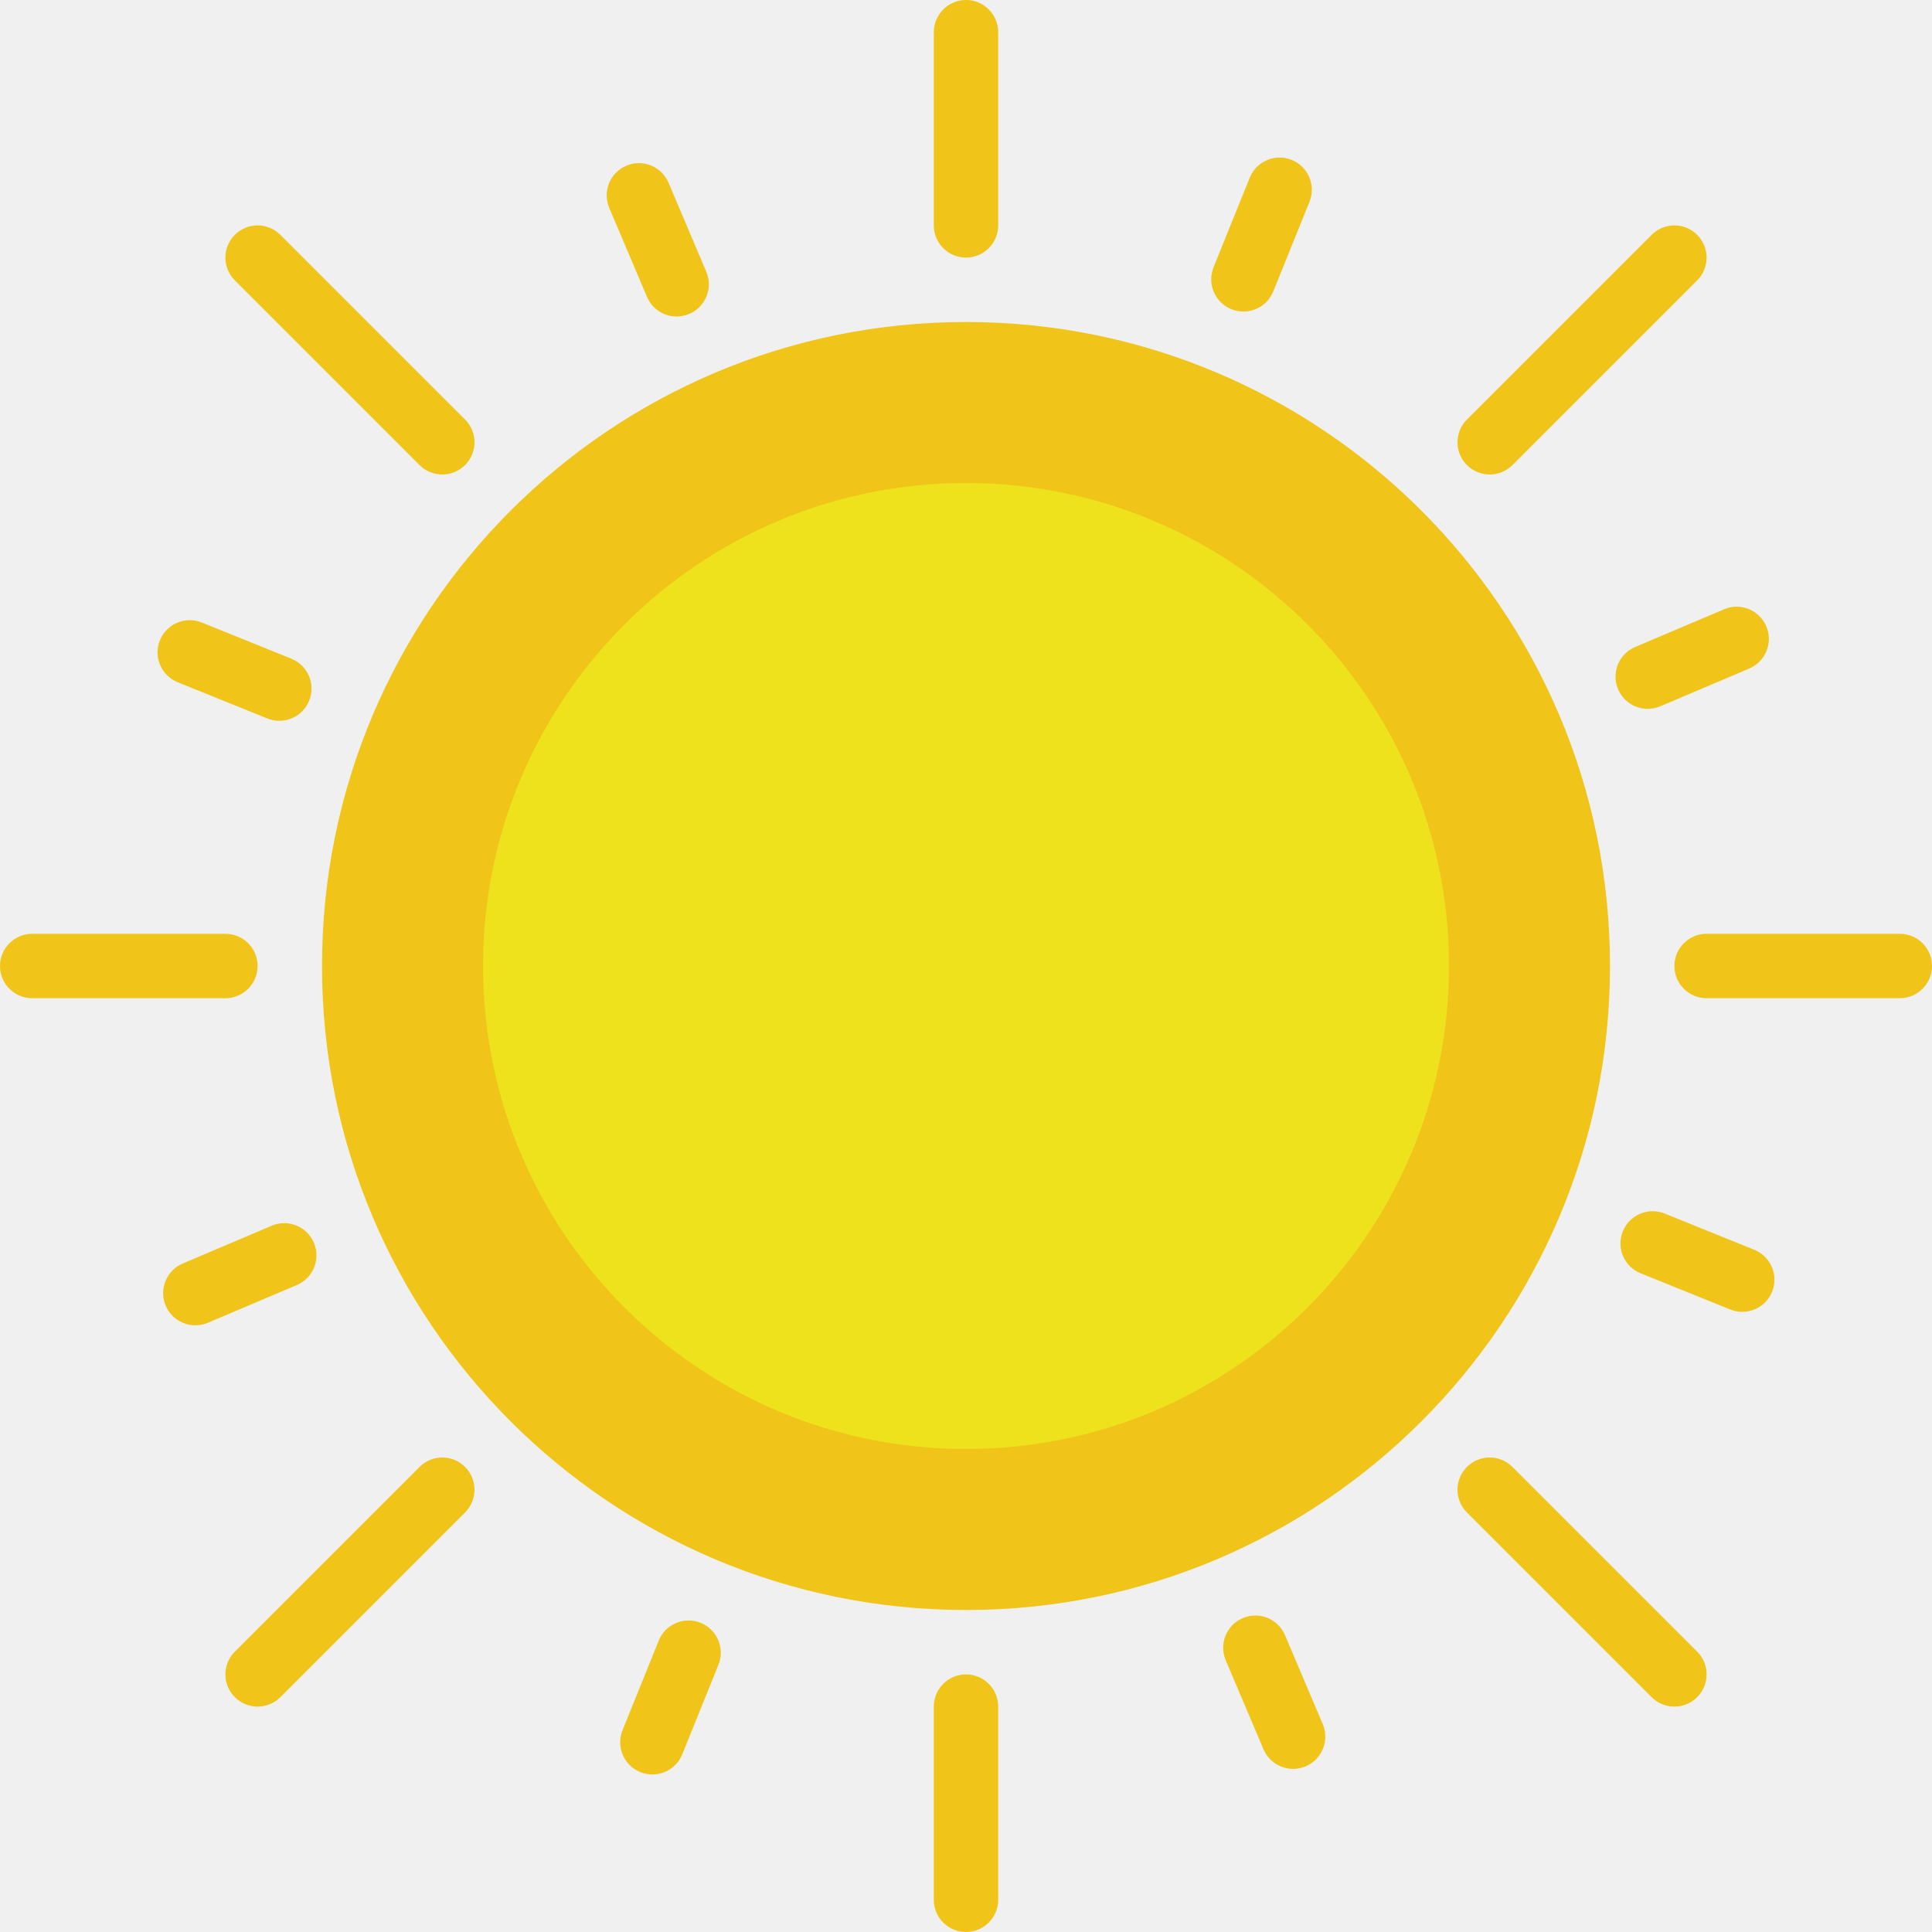
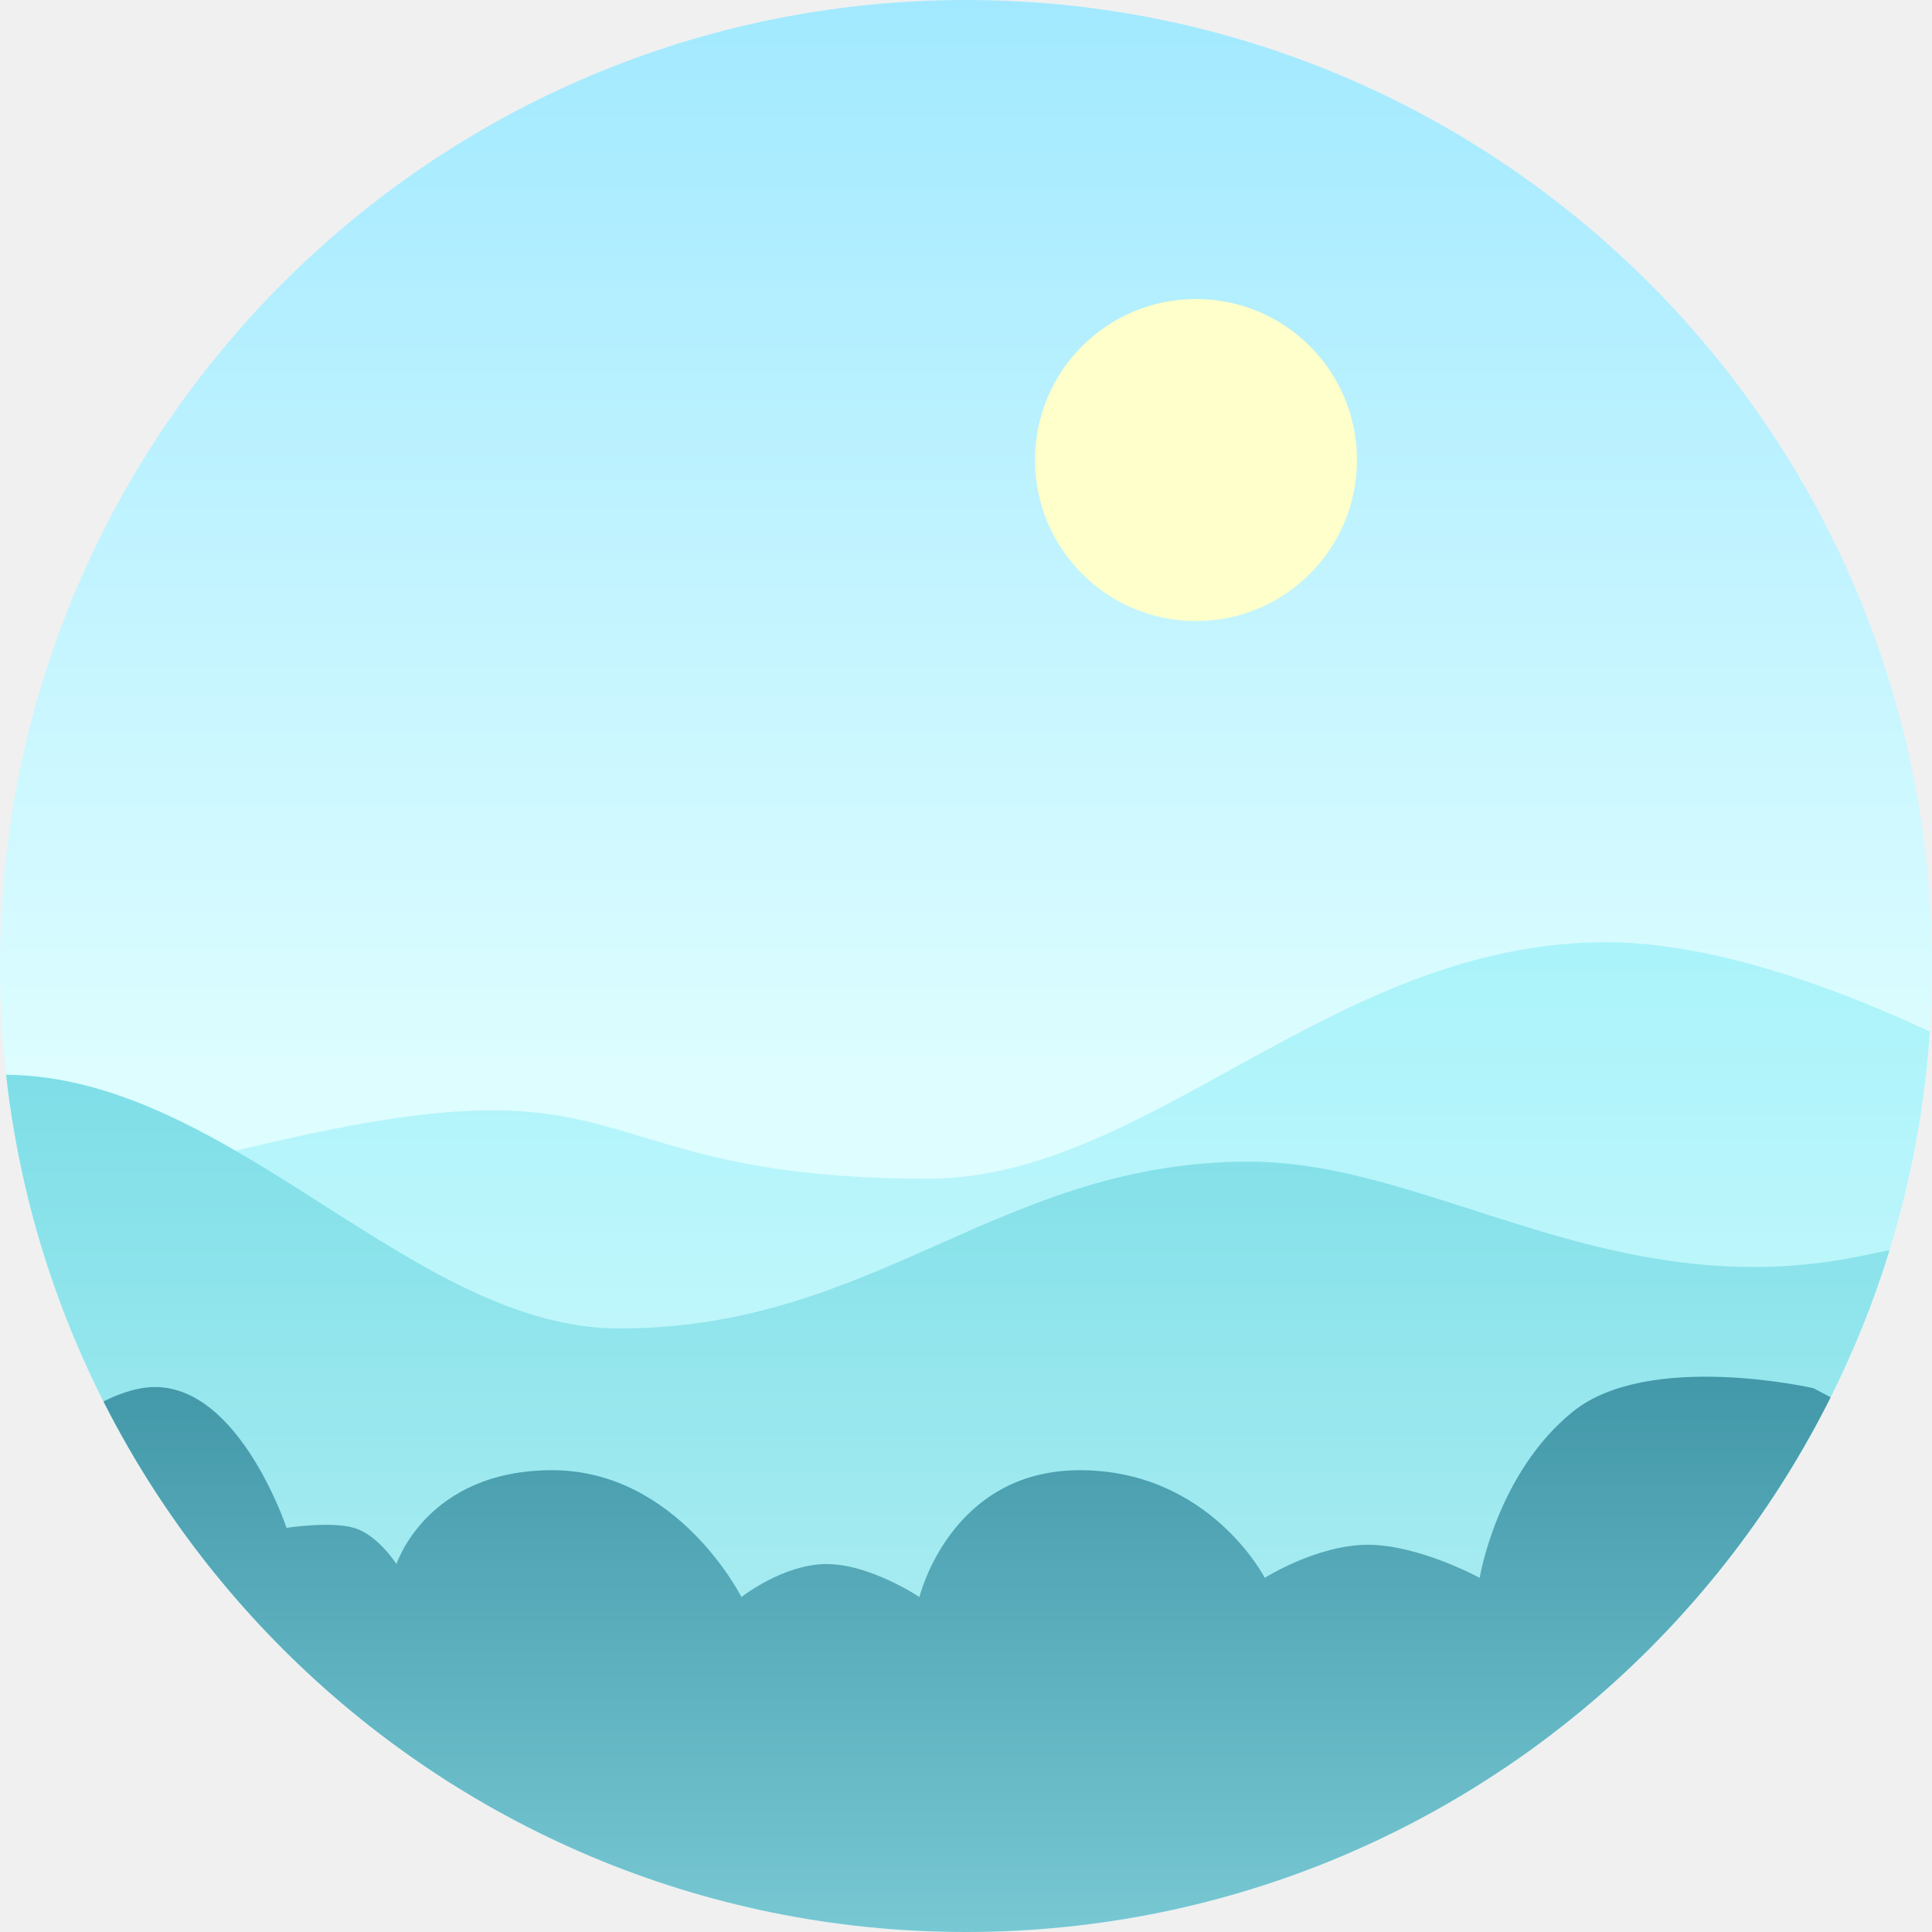
- <svg xmlns="http://www.w3.org/2000/svg" height="800px" width="800px" version="1.1" id="Capa_1" viewBox="0 0 60 60" xml:space="preserve">
-   <g>
-     <path style="fill:#F0C419;" d="M30,0c-0.552,0-1,0.448-1,1v6c0,0.552,0.448,1,1,1s1-0.448,1-1V1C31,0.448,30.552,0,30,0z" />
-     <path style="fill:#F0C419;" d="M30,52c-0.552,0-1,0.448-1,1v6c0,0.552,0.448,1,1,1s1-0.448,1-1v-6C31,52.448,30.552,52,30,52z" />
-     <path style="fill:#F0C419;" d="M59,29h-6c-0.552,0-1,0.448-1,1s0.448,1,1,1h6c0.552,0,1-0.448,1-1S59.552,29,59,29z" />
-     <path style="fill:#F0C419;" d="M8,30c0-0.552-0.448-1-1-1H1c-0.552,0-1,0.448-1,1s0.448,1,1,1h6C7.552,31,8,30.552,8,30z" />
-     <path style="fill:#F0C419;" d="M46.264,14.736c0.256,0,0.512-0.098,0.707-0.293l5.736-5.736c0.391-0.391,0.391-1.023,0-1.414   s-1.023-0.391-1.414,0l-5.736,5.736c-0.391,0.391-0.391,1.023,0,1.414C45.752,14.639,46.008,14.736,46.264,14.736z" />
-     <path style="fill:#F0C419;" d="M13.029,45.557l-5.736,5.736c-0.391,0.391-0.391,1.023,0,1.414C7.488,52.902,7.744,53,8,53   s0.512-0.098,0.707-0.293l5.736-5.736c0.391-0.391,0.391-1.023,0-1.414S13.42,45.166,13.029,45.557z" />
-     <path style="fill:#F0C419;" d="M46.971,45.557c-0.391-0.391-1.023-0.391-1.414,0s-0.391,1.023,0,1.414l5.736,5.736   C51.488,52.902,51.744,53,52,53s0.512-0.098,0.707-0.293c0.391-0.391,0.391-1.023,0-1.414L46.971,45.557z" />
-     <path style="fill:#F0C419;" d="M8.707,7.293c-0.391-0.391-1.023-0.391-1.414,0s-0.391,1.023,0,1.414l5.736,5.736   c0.195,0.195,0.451,0.293,0.707,0.293s0.512-0.098,0.707-0.293c0.391-0.391,0.391-1.023,0-1.414L8.707,7.293z" />
-     <path style="fill:#F0C419;" d="M50.251,21.404c0.162,0.381,0.532,0.61,0.921,0.61c0.13,0,0.263-0.026,0.39-0.08l2.762-1.172   c0.508-0.216,0.746-0.803,0.53-1.311s-0.804-0.746-1.311-0.53l-2.762,1.172C50.272,20.309,50.035,20.896,50.251,21.404z" />
-     <path style="fill:#F0C419;" d="M9.749,38.596c-0.216-0.508-0.803-0.746-1.311-0.53l-2.762,1.172   c-0.508,0.216-0.746,0.803-0.53,1.311c0.162,0.381,0.532,0.61,0.921,0.61c0.13,0,0.263-0.026,0.39-0.08l2.762-1.172   C9.728,39.691,9.965,39.104,9.749,38.596z" />
-     <path style="fill:#F0C419;" d="M54.481,38.813L51.7,37.688c-0.511-0.207-1.095,0.041-1.302,0.553   c-0.207,0.512,0.041,1.095,0.553,1.302l2.782,1.124c0.123,0.049,0.25,0.073,0.374,0.073c0.396,0,0.771-0.236,0.928-0.626   C55.241,39.603,54.994,39.02,54.481,38.813z" />
-     <path style="fill:#F0C419;" d="M5.519,21.188L8.3,22.312c0.123,0.049,0.25,0.073,0.374,0.073c0.396,0,0.771-0.236,0.928-0.626   c0.207-0.512-0.041-1.095-0.553-1.302l-2.782-1.124c-0.513-0.207-1.095,0.04-1.302,0.553C4.759,20.397,5.006,20.98,5.519,21.188z" />
-     <path style="fill:#F0C419;" d="M39.907,50.781c-0.216-0.508-0.803-0.745-1.311-0.53c-0.508,0.216-0.746,0.803-0.53,1.311   l1.172,2.762c0.162,0.381,0.532,0.61,0.921,0.61c0.13,0,0.263-0.026,0.39-0.08c0.508-0.216,0.746-0.803,0.53-1.311L39.907,50.781z" />
-     <path style="fill:#F0C419;" d="M21.014,9.829c0.13,0,0.263-0.026,0.39-0.08c0.508-0.216,0.746-0.803,0.53-1.311l-1.172-2.762   c-0.215-0.509-0.802-0.747-1.311-0.53c-0.508,0.216-0.746,0.803-0.53,1.311l1.172,2.762C20.254,9.6,20.625,9.829,21.014,9.829z" />
-     <path style="fill:#F0C419;" d="M21.759,50.398c-0.511-0.205-1.095,0.04-1.302,0.553l-1.124,2.782   c-0.207,0.512,0.041,1.095,0.553,1.302c0.123,0.049,0.25,0.073,0.374,0.073c0.396,0,0.771-0.236,0.928-0.626l1.124-2.782   C22.519,51.188,22.271,50.605,21.759,50.398z" />
-     <path style="fill:#F0C419;" d="M38.615,9.675c0.396,0,0.771-0.236,0.928-0.626l1.124-2.782c0.207-0.512-0.041-1.095-0.553-1.302   c-0.511-0.207-1.095,0.041-1.302,0.553L37.688,8.3c-0.207,0.512,0.041,1.095,0.553,1.302C38.364,9.651,38.491,9.675,38.615,9.675z" />
+ <svg xmlns="http://www.w3.org/2000/svg" width="84" height="84" viewBox="0 0 84 84" fill="none">
+   <g id="Weather / Morning / Foggy / 2">
+     <g clip-path="url(#clip0_2_2)">
+       <rect width="84" height="84" rx="42" fill="url(#paint0_linear_2_2)" />
+       <path id="Path 51" fill-rule="evenodd" clip-rule="evenodd" d="M90.743 48.506C90.743 48.506 78.831 40.965 69.833 40.965C57.932 40.965 49.975 51.249 40.347 51.249C29.128 51.249 27.716 48.277 21.424 48.277C12.532 48.277 0.795 53.85 -5.394 51.839C-10.389 50.216 -16.402 46.938 -16.402 46.938V74.465L90.743 76.119V48.506Z" fill="url(#paint1_linear_2_2)" />
+       <path id="Path 51_2" fill-rule="evenodd" clip-rule="evenodd" d="M-14.636 66.897C-14.636 66.897 -14.093 49.579 -1.78 46.871C8.987 45.26 17.287 57.76 26.914 57.76C38.134 57.76 43.422 50.506 54.315 50.506C62.26 50.506 70.019 56.812 80.838 54.626C104.87 49.771 92.508 48.938 92.508 48.938V76.465L-14.636 78.119V66.897Z" fill="url(#paint2_linear_2_2)" />
+       <path id="Path 53" fill-rule="evenodd" clip-rule="evenodd" d="M-3.069 68.003C-3.069 68.003 2.1 61.056 6.157 60.357C10.213 59.657 12.459 66.429 12.459 66.429C12.459 66.429 14.358 66.133 15.39 66.429C16.421 66.726 17.238 68.003 17.238 68.003C17.238 68.003 18.552 63.922 24.008 63.922C29.464 63.922 32.236 69.436 32.236 69.436C32.236 69.436 34.052 68.003 35.943 68.003C37.834 68.003 39.975 69.436 39.975 69.436C39.975 69.436 41.311 63.922 46.948 63.922C52.585 63.922 54.99 68.601 54.99 68.601C54.99 68.601 57.267 67.164 59.48 67.164C61.694 67.164 64.334 68.601 64.334 68.601C64.334 68.601 65.075 64.062 68.372 61.387C71.668 58.711 78.846 60.357 78.846 60.357L82.772 62.423V84H-3.069V68.003Z" fill="url(#paint3_linear_2_2)" />
+       <circle id="Oval 1" cx="52" cy="20" r="7" fill="#FEFFCA" />
+     </g>
  </g>
-   <circle style="fill:#F0C419;" cx="30" cy="30" r="20" />
-   <circle style="fill:#EDE21B;" cx="30" cy="30" r="15" />
+   <defs>
+     <linearGradient id="paint0_linear_2_2" x1="0" y1="0" x2="0" y2="84" gradientUnits="userSpaceOnUse">
+       <stop stop-color="#A2E9FF" />
+       <stop offset="0.552" stop-color="#DDFDFF" />
+     </linearGradient>
+     <linearGradient id="paint1_linear_2_2" x1="90.743" y1="40.965" x2="90.743" y2="76.119" gradientUnits="userSpaceOnUse">
+       <stop stop-color="#AAF3FA" />
+       <stop offset="1" stop-color="#D5FAFD" />
+     </linearGradient>
+     <linearGradient id="paint2_linear_2_2" x1="-14.636" y1="46.727" x2="-14.636" y2="78.119" gradientUnits="userSpaceOnUse">
+       <stop stop-color="#7EDEE7" />
+       <stop offset="1" stop-color="#B5F1F5" />
+     </linearGradient>
+     <linearGradient id="paint3_linear_2_2" x1="-3.069" y1="59.73" x2="-3.069" y2="84" gradientUnits="userSpaceOnUse">
+       <stop stop-color="#4297A8" />
+       <stop offset="1" stop-color="#77C8D3" />
+     </linearGradient>
+     <clipPath id="clip0_2_2">
+       <rect width="84" height="84" rx="42" fill="white" />
+     </clipPath>
+   </defs>
</svg>
